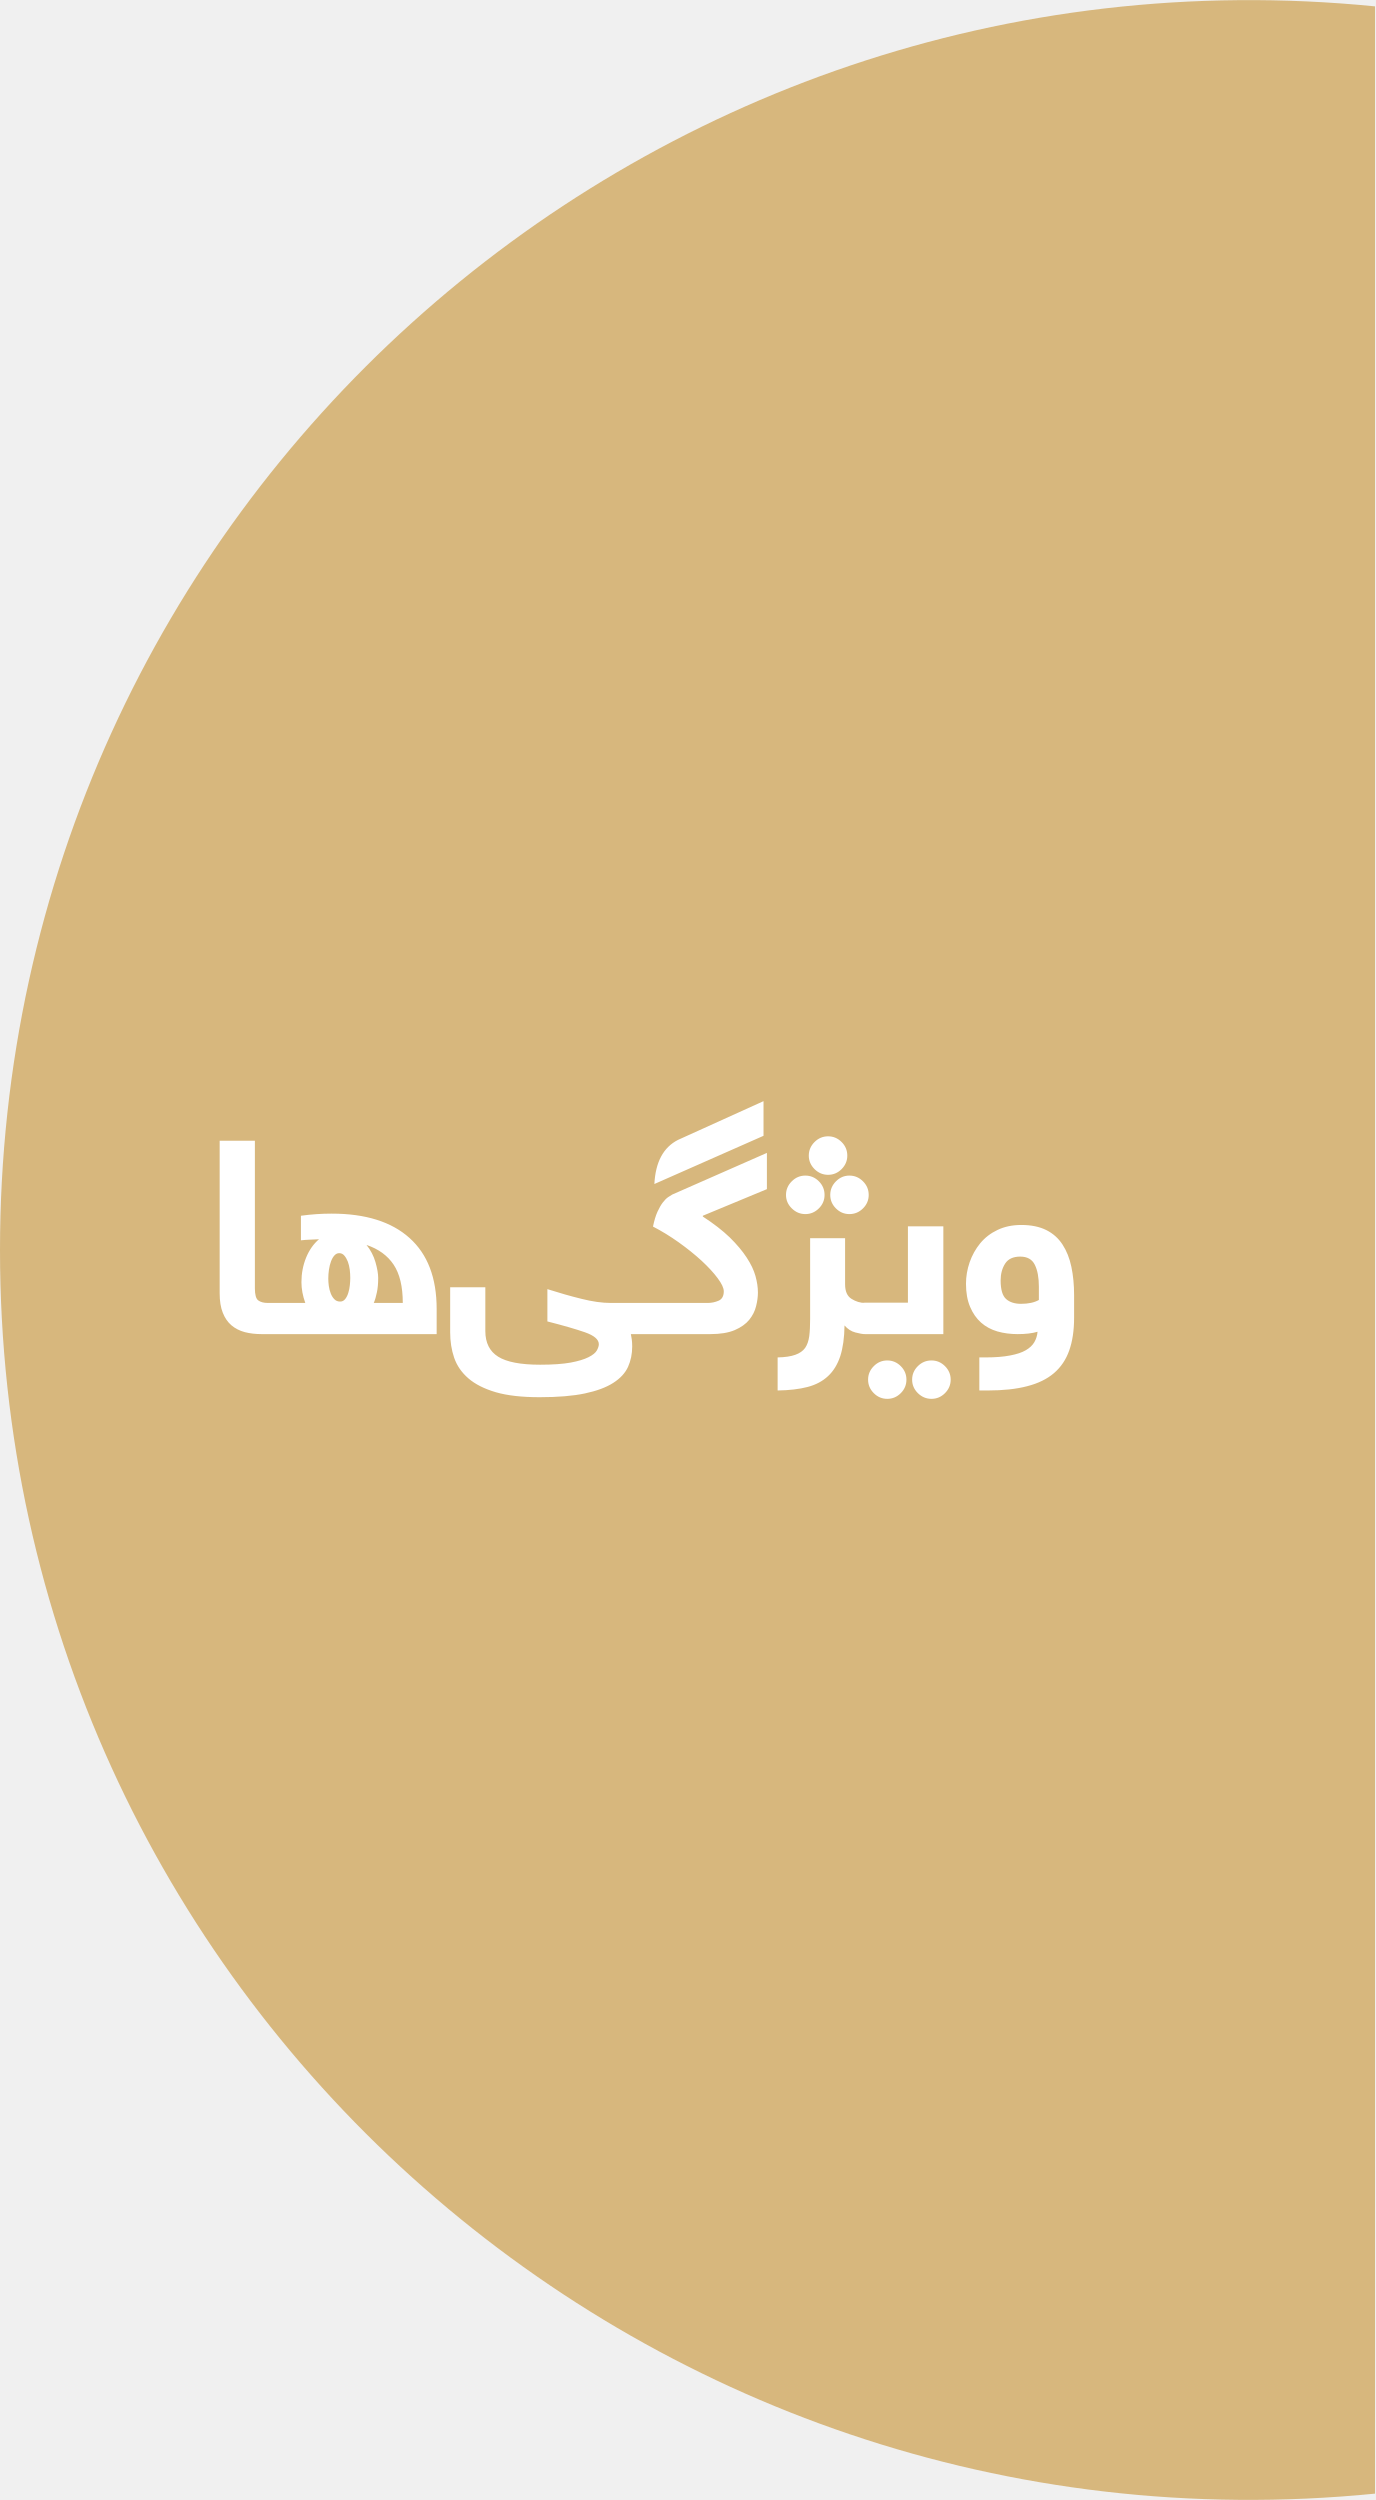
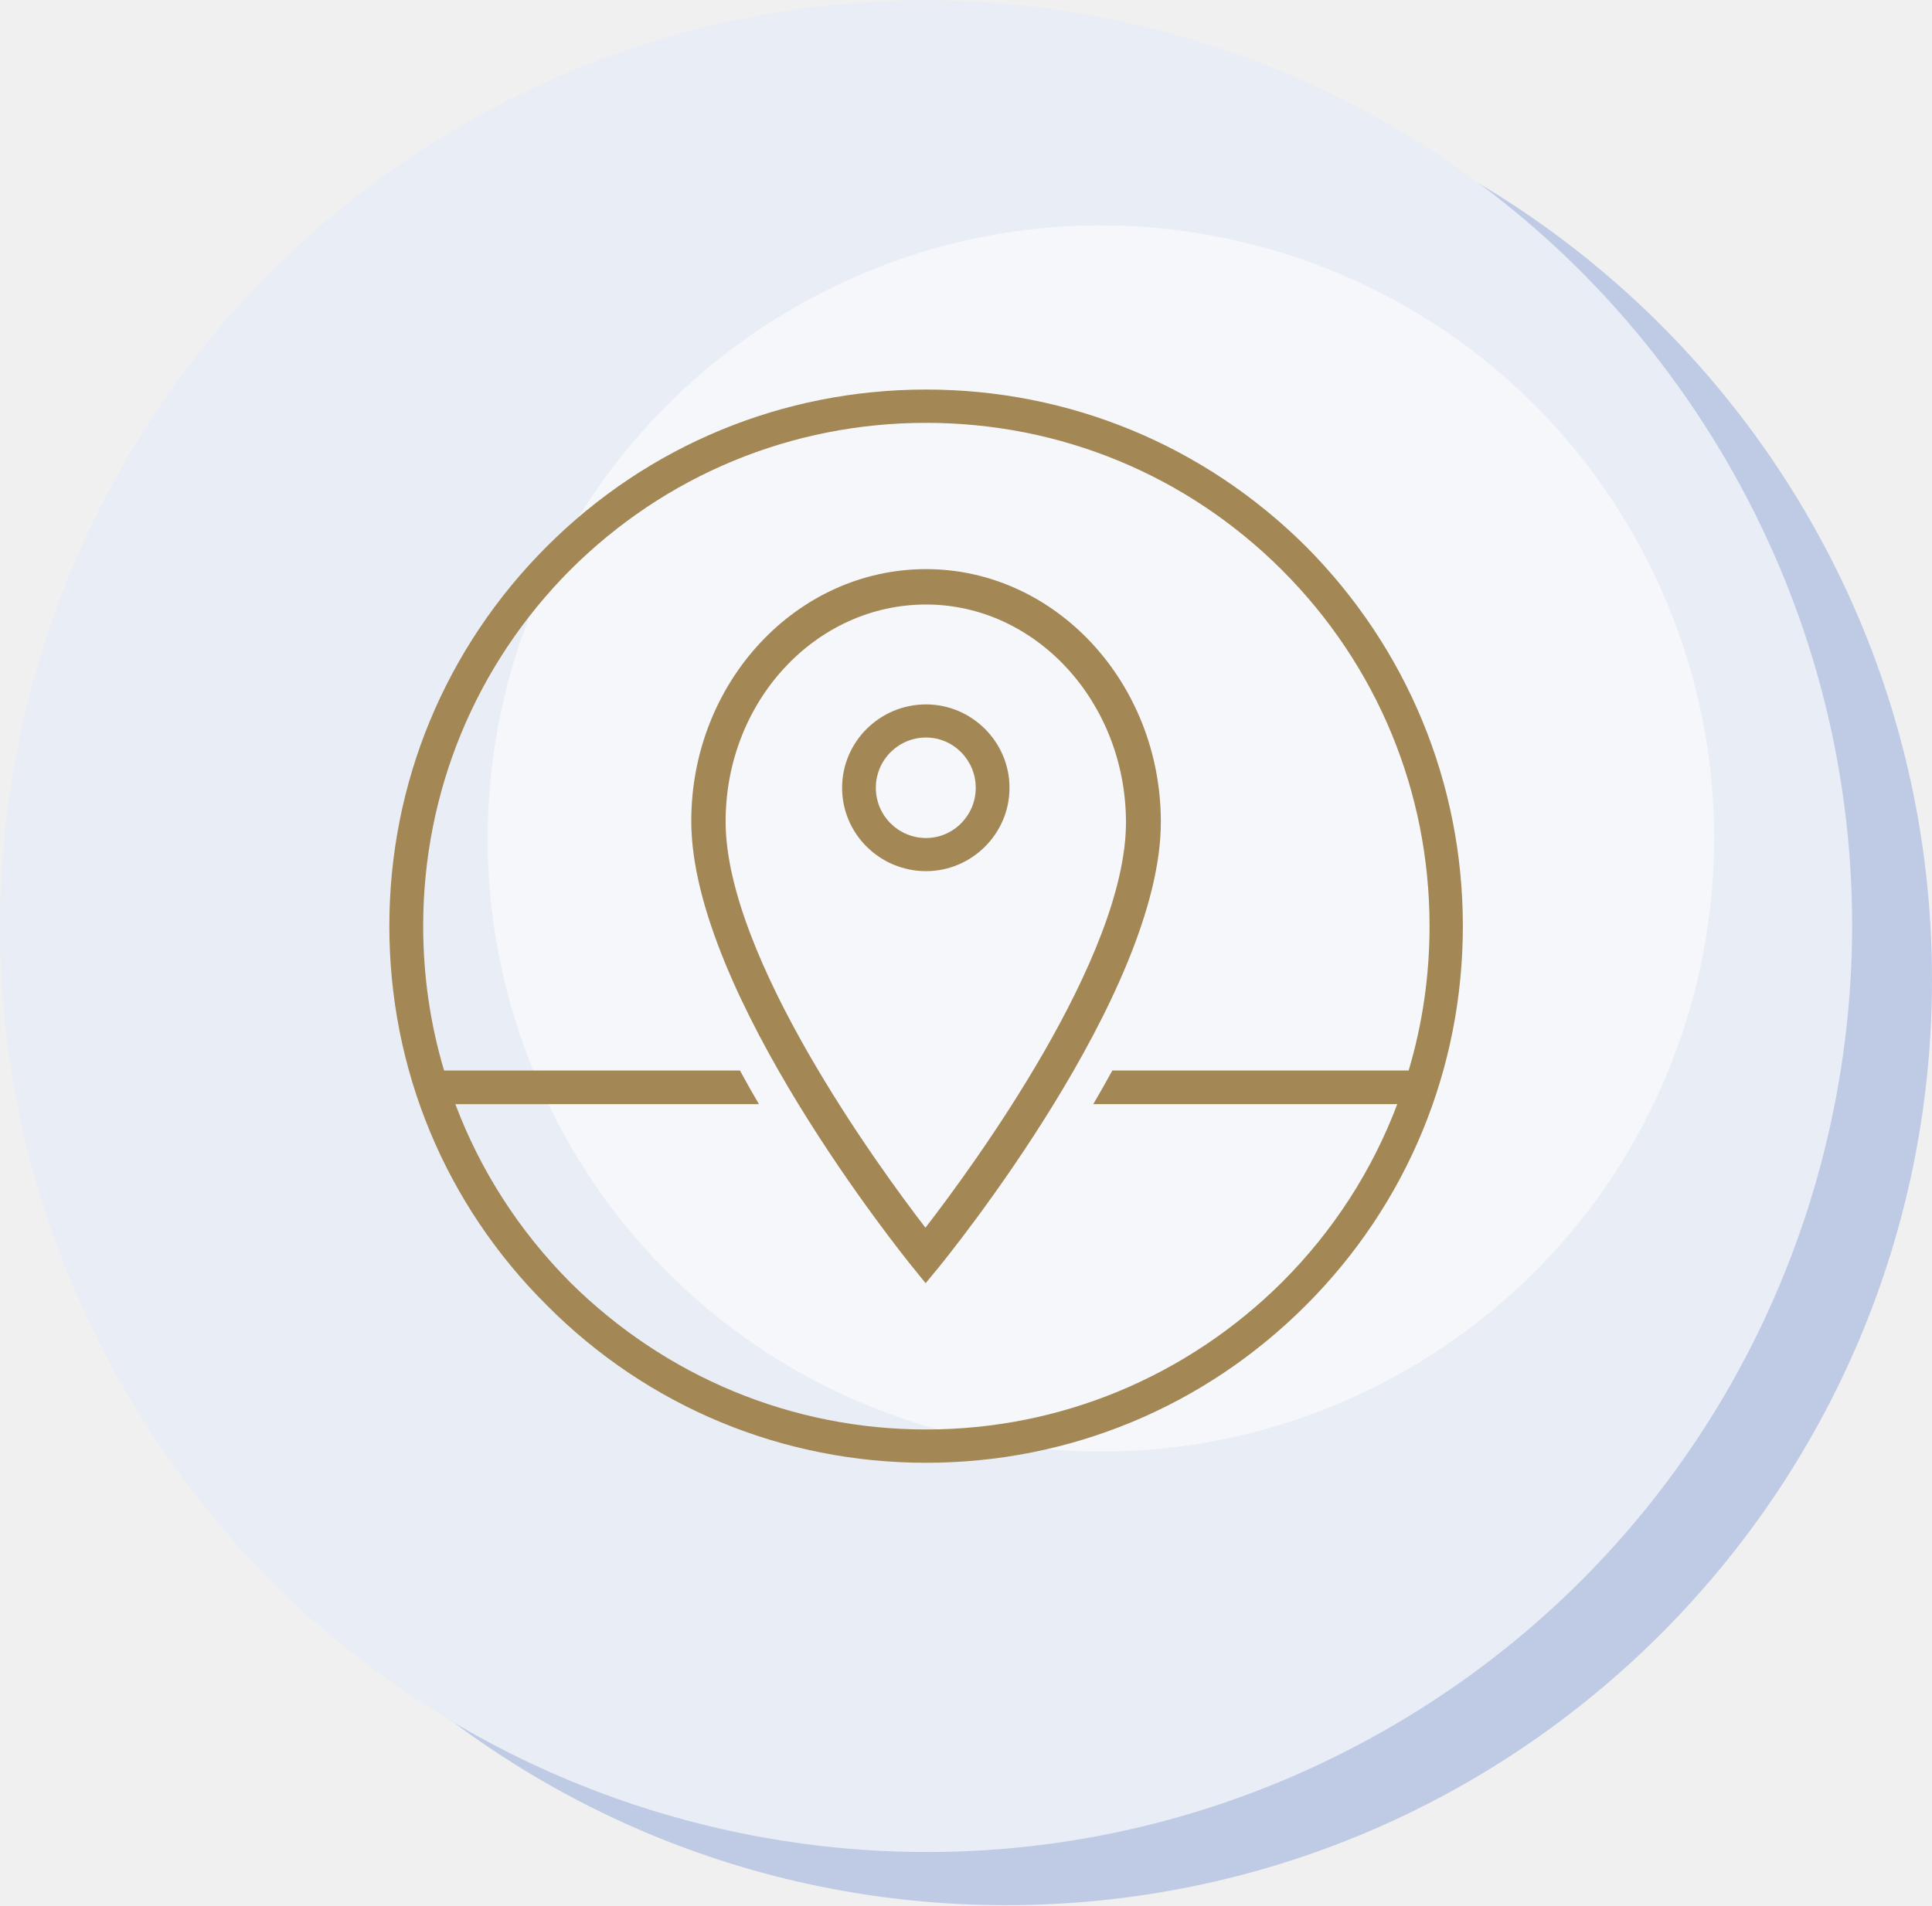
- <svg xmlns="http://www.w3.org/2000/svg" xml:space="preserve" width="2.678in" height="4.869in" version="1.1" style="shape-rendering:geometricPrecision; text-rendering:geometricPrecision; image-rendering:optimizeQuality; fill-rule:evenodd; clip-rule:evenodd" viewBox="0 0 26785 48693">
+ <svg xmlns="http://www.w3.org/2000/svg" xml:space="preserve" width="2.227in" height="2.197in" version="1.1" style="shape-rendering:geometricPrecision; text-rendering:geometricPrecision; image-rendering:optimizeQuality; fill-rule:evenodd; clip-rule:evenodd" viewBox="0 0 22275 21968">
  <defs>
    <style type="text/css">
   
-     .fil0 {fill:#D7B77D}
-     .fil1 {fill:white;fill-rule:nonzero}
+     .fil3 {fill:#A38755}
+     .fil0 {fill:#BFCBE5}
+     .fil1 {fill:#E9EDF6}
+     .fil2 {fill:#F5F7FA}
   
  </style>
  </defs>
  <g id="Layer_x0020_1">
-     <g id="_1502797075856">
-       <path class="fil0" d="M26785 121l0 48451c-14315,1423 -26785,-9783 -26785,-24225 0,-14443 12469,-25649 26785,-24226z" />
-       <path class="fil1" d="M5524 25669c0,119 -17,203 -50,248 -34,46 -86,68 -156,68l-222 0c-120,0 -230,-13 -329,-39 -100,-27 -186,-71 -258,-132 -72,-61 -129,-143 -169,-245 -41,-102 -61,-228 -61,-380l0 -2971 686 0 0 2875c0,124 22,203 65,235 44,33 107,50 188,50l100 0c27,0 54,2 78,8 26,7 48,19 68,37 19,20 34,48 45,87 10,38 15,91 15,159zm423 -291c-50,-139 -75,-273 -75,-405 0,-169 30,-327 90,-476 61,-149 144,-268 252,-360 -56,4 -114,6 -173,8 -60,2 -120,6 -179,13l0 -479c101,-14 202,-24 302,-31 101,-7 200,-10 298,-10 658,0 1163,158 1515,474 353,316 529,777 529,1383l0 490 -3193 0c-27,0 -54,-2 -78,-8 -26,-5 -48,-17 -68,-36 -20,-21 -35,-50 -45,-88 -11,-39 -15,-92 -15,-159 0,-120 17,-203 50,-249 34,-45 85,-67 156,-67l634 0zm1420 -485c0,105 -8,197 -25,277 -16,80 -36,149 -61,208l565 0c0,-321 -60,-569 -179,-747 -119,-178 -295,-305 -527,-383 81,102 139,214 174,335 35,123 53,225 53,310zm-740 458c40,0 72,-17 98,-50 26,-33 46,-74 60,-121 15,-47 25,-97 30,-149 5,-53 8,-99 8,-138 0,-54 -3,-108 -10,-164 -7,-56 -20,-107 -37,-155 -19,-47 -41,-87 -68,-118 -27,-32 -60,-48 -101,-48 -35,0 -65,15 -92,44 -27,29 -49,68 -67,116 -18,48 -31,101 -40,161 -9,59 -13,117 -13,174 0,43 3,91 10,143 7,53 20,101 38,147 18,46 41,83 71,113 29,30 66,45 113,45zm5662 634c7,31 13,66 18,105 5,39 8,85 8,137 0,145 -28,277 -81,396 -55,120 -150,224 -288,312 -137,88 -322,157 -554,206 -231,49 -525,73 -881,73 -345,0 -629,-32 -853,-97 -223,-66 -401,-155 -534,-270 -132,-114 -224,-248 -277,-401 -52,-152 -78,-318 -78,-497l0 -876 685 0 0 853c0,228 84,395 249,498 166,105 439,157 818,157 246,0 443,-14 593,-41 149,-28 266,-63 349,-105 84,-42 138,-86 164,-133 25,-46 38,-86 38,-120 0,-92 -90,-169 -271,-233 -182,-63 -425,-133 -731,-211l0 -629c232,74 454,137 665,189 211,53 401,80 570,80l659 0c28,0 54,2 80,8 26,7 48,19 67,37 19,20 34,48 43,87 11,38 16,91 16,159 0,119 -16,203 -50,248 -33,46 -85,68 -156,68l-268 0zm1497 -607c74,0 145,-15 212,-44 67,-29 101,-91 101,-183 0,-64 -40,-149 -119,-255 -79,-107 -184,-220 -314,-341 -131,-120 -279,-239 -444,-357 -165,-118 -332,-220 -502,-308 24,-117 53,-213 87,-288 35,-76 70,-137 105,-182 35,-45 69,-80 103,-103 33,-23 61,-40 81,-51l1843 -811 0 706 -1248 518 0 16c211,137 386,273 524,406 137,135 247,265 329,391 83,126 140,246 172,360 32,115 48,222 48,322 0,84 -12,173 -36,268 -23,94 -67,182 -133,264 -66,81 -160,148 -283,201 -122,52 -280,78 -476,78l-1279 0c-27,0 -53,-2 -78,-8 -25,-5 -47,-17 -68,-36 -19,-21 -34,-50 -44,-88 -11,-39 -15,-92 -15,-159 0,-120 16,-203 50,-249 33,-45 85,-67 155,-67l1229 0zm-1039 -2317c22,-427 174,-713 460,-859l1666 -755 0 675 -2126 939zm4106 2924c-46,0 -109,-10 -190,-32 -81,-21 -152,-67 -212,-137 -3,238 -31,438 -83,599 -53,160 -132,290 -238,388 -105,99 -239,170 -400,212 -162,42 -356,65 -582,68l0 -644c144,-3 258,-20 344,-51 84,-30 148,-74 191,-133 41,-59 68,-136 81,-230 12,-93 17,-206 17,-336l0 -1572 681 0 0 897c0,137 41,232 125,284 84,53 172,80 266,80 28,0 54,2 79,8 25,7 47,19 67,37 20,20 35,48 45,87 11,38 15,91 15,159 0,119 -16,203 -50,248 -33,46 -85,68 -156,68zm-1542 -2711c0,-102 37,-190 111,-264 74,-75 163,-113 266,-113 101,0 189,37 263,111 74,74 111,163 111,266 0,101 -37,189 -111,262 -74,74 -162,111 -263,111 -101,0 -189,-37 -264,-111 -75,-73 -113,-161 -113,-262zm862 0c0,-102 37,-190 110,-264 74,-75 161,-113 263,-113 102,0 190,37 264,111 75,74 112,163 112,266 0,101 -37,189 -111,262 -74,74 -162,111 -265,111 -102,0 -189,-37 -263,-111 -73,-73 -110,-161 -110,-262zm-418 -766c0,-101 37,-189 111,-264 74,-74 162,-112 265,-112 101,0 189,37 263,111 74,73 111,162 111,265 0,101 -37,189 -111,263 -74,74 -162,111 -263,111 -101,0 -189,-37 -264,-111 -74,-74 -112,-162 -112,-263zm1096 3477c-27,0 -54,-2 -78,-8 -26,-5 -48,-18 -68,-39 -20,-22 -34,-52 -45,-91 -11,-38 -15,-91 -15,-158 0,-121 17,-203 50,-249 34,-45 85,-68 156,-68l835 0 0 -1487 690 0 0 2100 -1525 0zm59 887c0,-101 37,-189 111,-263 73,-74 161,-111 263,-111 101,0 189,37 263,111 74,74 110,162 110,263 0,101 -36,189 -110,263 -74,74 -162,111 -263,111 -102,0 -190,-37 -263,-111 -74,-74 -111,-162 -111,-263zm858 0c0,-101 37,-189 111,-263 74,-74 163,-111 266,-111 101,0 189,37 263,111 74,74 111,162 111,263 0,101 -37,189 -111,263 -74,74 -162,111 -263,111 -101,0 -190,-37 -265,-111 -75,-74 -112,-162 -112,-263zm3155 -1203c0,245 -32,457 -95,635 -62,177 -161,324 -297,441 -136,116 -310,201 -523,255 -213,56 -469,83 -768,83l-163 0 0 -644 122 0c190,0 350,-13 478,-38 128,-24 230,-58 305,-102 76,-44 131,-96 167,-158 35,-61 56,-128 62,-202 -105,31 -233,46 -386,46 -141,0 -273,-17 -396,-52 -122,-36 -229,-93 -318,-172 -89,-79 -161,-181 -214,-307 -53,-125 -80,-275 -80,-450 0,-141 24,-281 71,-418 48,-137 116,-260 206,-370 90,-109 202,-196 337,-260 133,-64 288,-97 463,-97 195,0 357,34 489,100 131,66 236,160 315,282 79,121 137,266 172,433 35,166 53,350 53,551l0 444zm-1431 -730c0,179 36,300 106,362 70,63 168,94 291,94 141,0 257,-24 348,-75l0 -257c0,-179 -26,-321 -79,-428 -52,-106 -147,-160 -284,-160 -138,0 -236,46 -294,136 -59,92 -88,201 -88,328z" />
+     <g id="_1503012317744">
+       <path class="fil0" d="M11599 617c-5895,0 -10675,4780 -10675,10675 0,5896 4780,10676 10675,10676 5896,0 10676,-4780 10676,-10676 0,-5895 -4780,-10675 -10676,-10675z" />
+       <path class="fil1" d="M1432 16015c-2948,-5106 -1198,-11635 3908,-14583 5105,-2948 11634,-1198 14582,3908 2948,5106 1199,11635 -3907,14583 -5106,2948 -11635,1198 -14583,-3908z" />
+       <path class="fil2" d="M6571 13201c-1953,-3381 -794,-7705 2587,-9657 3381,-1952 7705,-794 9657,2587 1952,3382 794,7705 -2587,9657 -3382,1953 -7705,794 -9657,-2587z" />
+       <path class="fil3" d="M10677 16866c1652,0 3208,-644 4379,-1816 1166,-1165 1810,-2721 1810,-4373 0,-1651 -644,-3207 -1810,-4379 -1171,-1165 -2727,-1809 -4379,-1809 -1651,0 -3207,644 -4372,1809 -1172,1172 -1816,2728 -1816,4379 0,1652 644,3208 1816,4373 1165,1172 2721,1816 4372,1816zm-1927 -4136c-75,-128 -148,-257 -219,-388l-3411 0c-159,-533 -241,-1093 -241,-1665 0,-1548 603,-3008 1693,-4105 1097,-1096 2556,-1699 4105,-1699 1549,0 3009,603 4105,1699 1097,1097 1700,2557 1700,4105 0,572 -82,1132 -241,1665l-3416 0c-72,131 -145,260 -220,388l3505 0c-287,761 -735,1460 -1328,2053 -1096,1089 -2556,1699 -4105,1699 -1549,0 -3008,-610 -4105,-1699 -589,-593 -1036,-1292 -1322,-2053l3500 0zm2073 1882c104,-129 2570,-3162 2561,-5147 -6,-1602 -1221,-2905 -2707,-2905 -1493,0 -2707,1303 -2707,2906 0,1984 2449,5016 2553,5145l149 184 151 -183zm-146 -4569c525,0 962,-429 962,-961 0,-532 -437,-962 -962,-962 -532,0 -968,430 -968,962 0,532 436,961 968,961zm2305 -573c7,1569 -1780,3996 -2312,4685 -531,-689 -2304,-3116 -2304,-4685 0,-1384 1036,-2502 2311,-2502 1262,0 2298,1118 2305,2502zm-1732 -388c0,320 -259,579 -573,579 -320,0 -579,-259 -579,-579 0,-321 259,-580 579,-580 314,0 573,259 573,580z" />
    </g>
  </g>
</svg>
